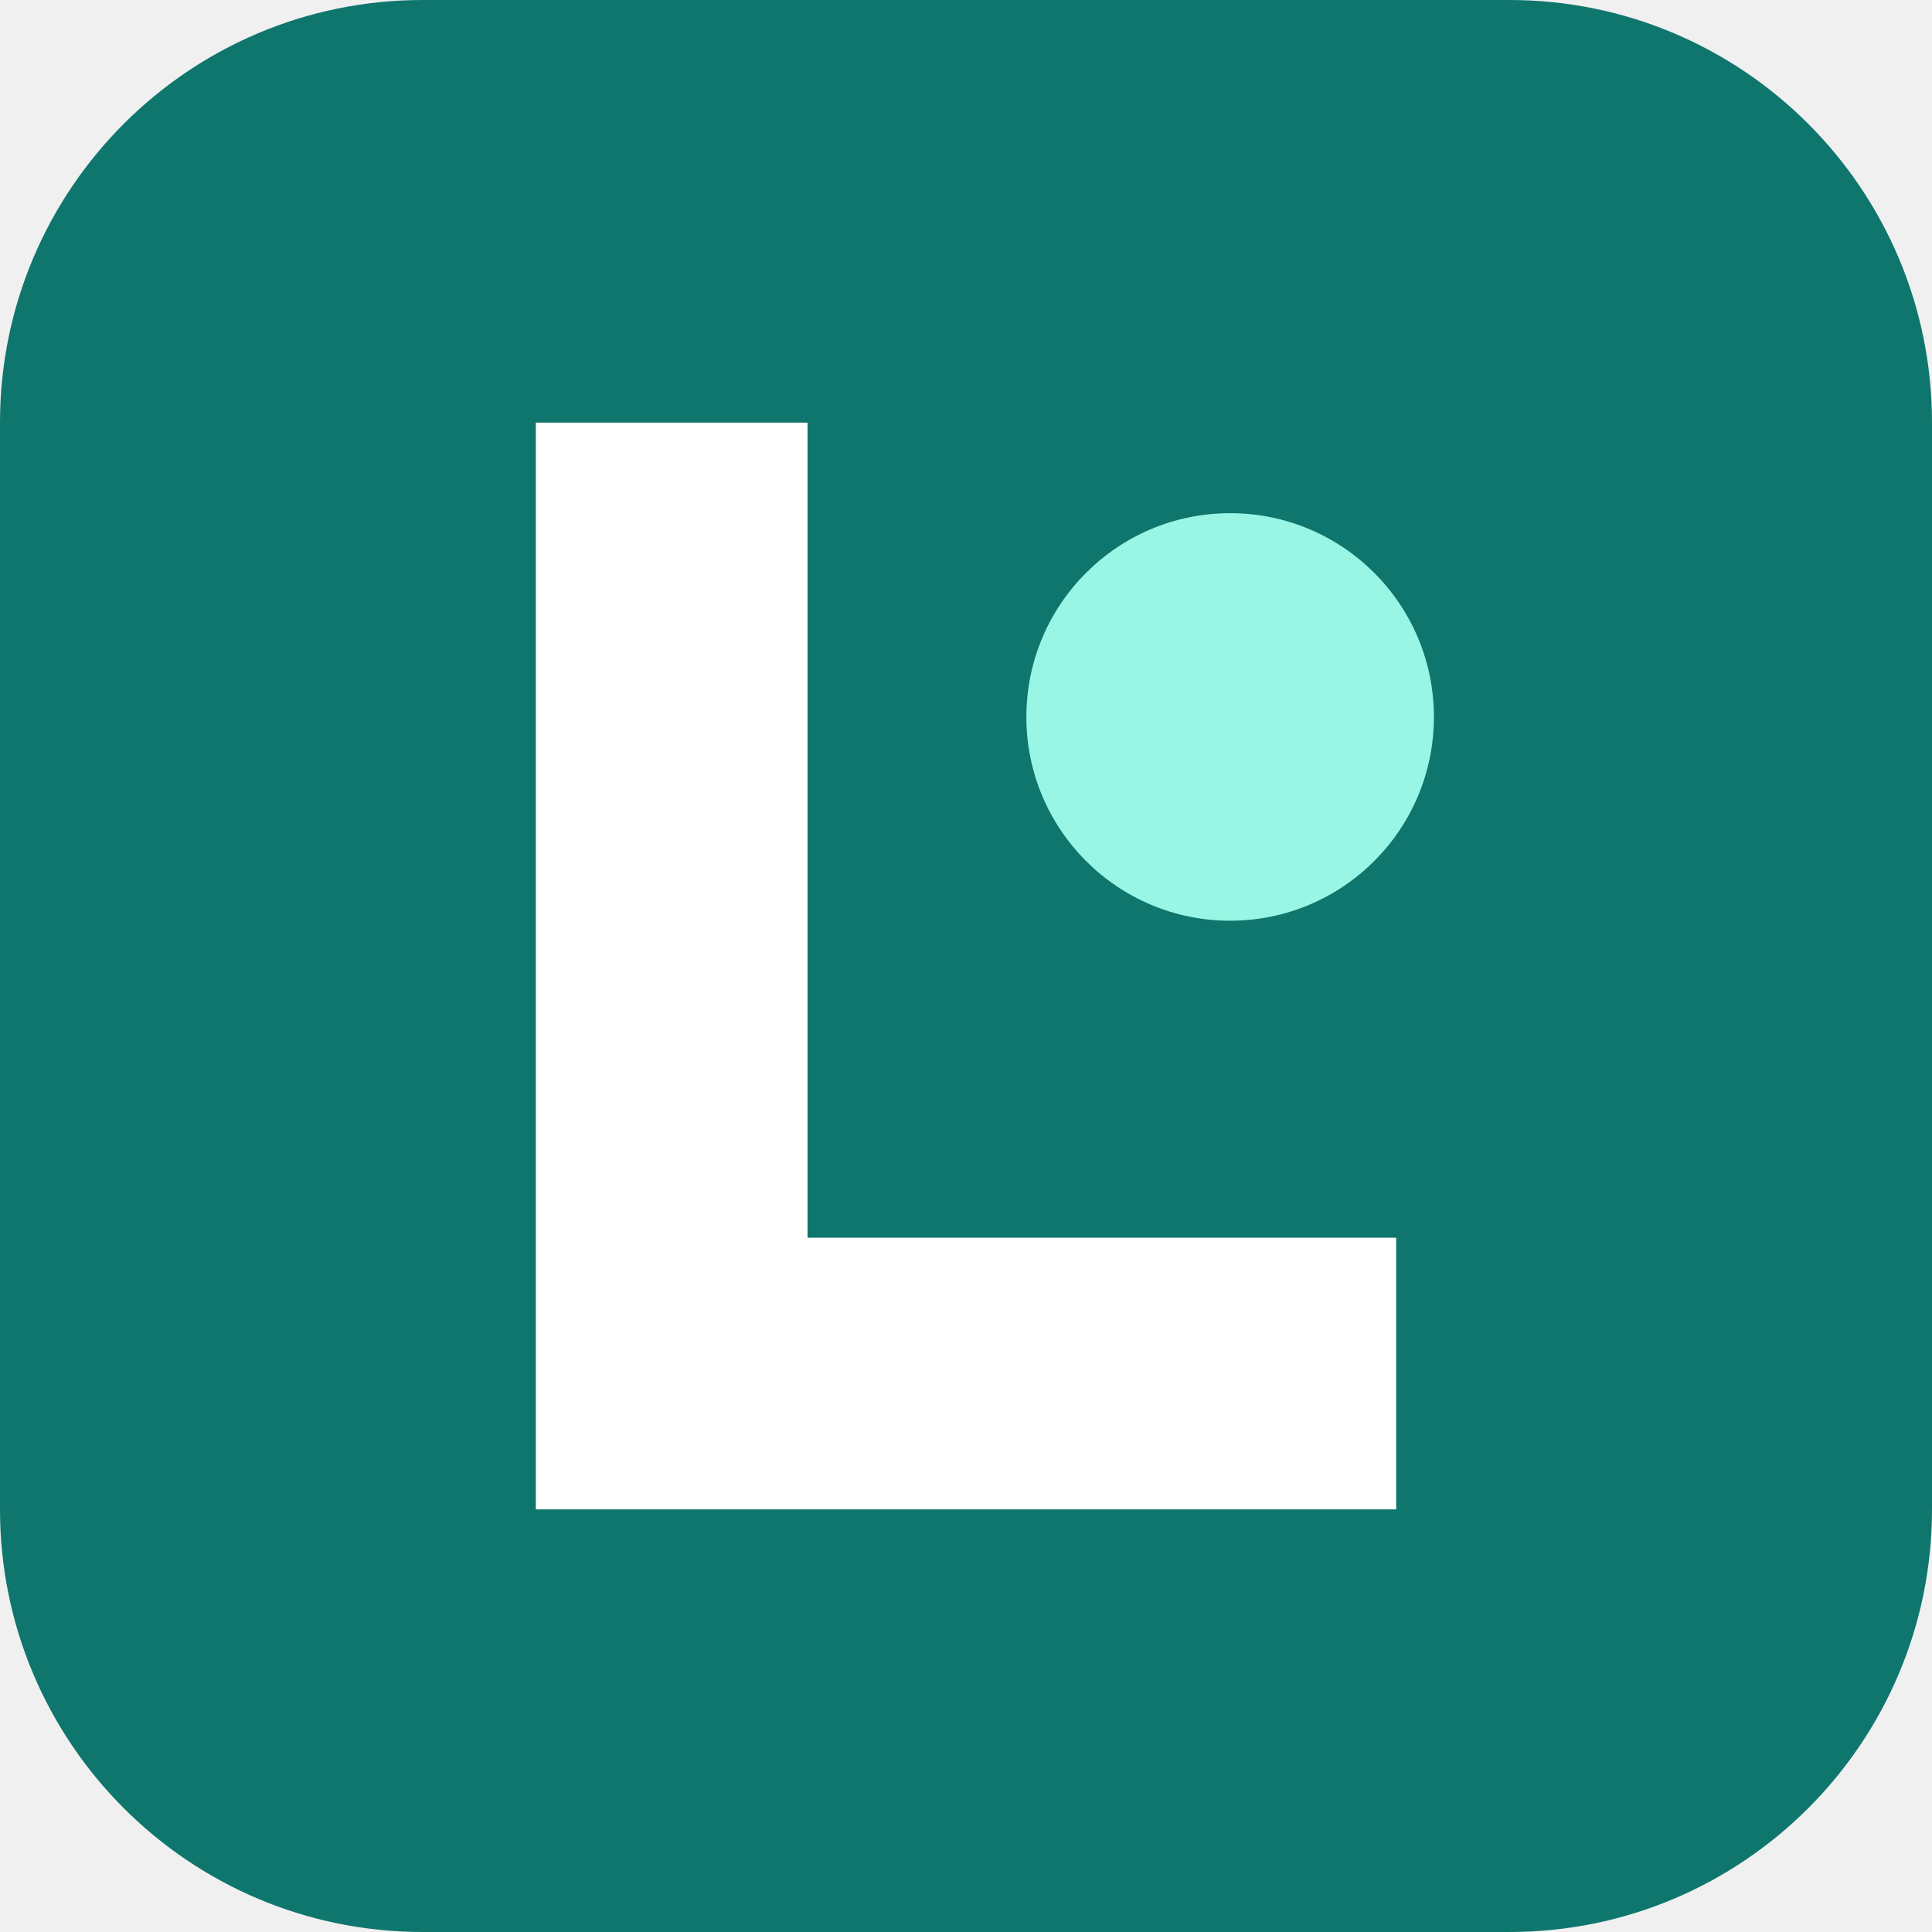
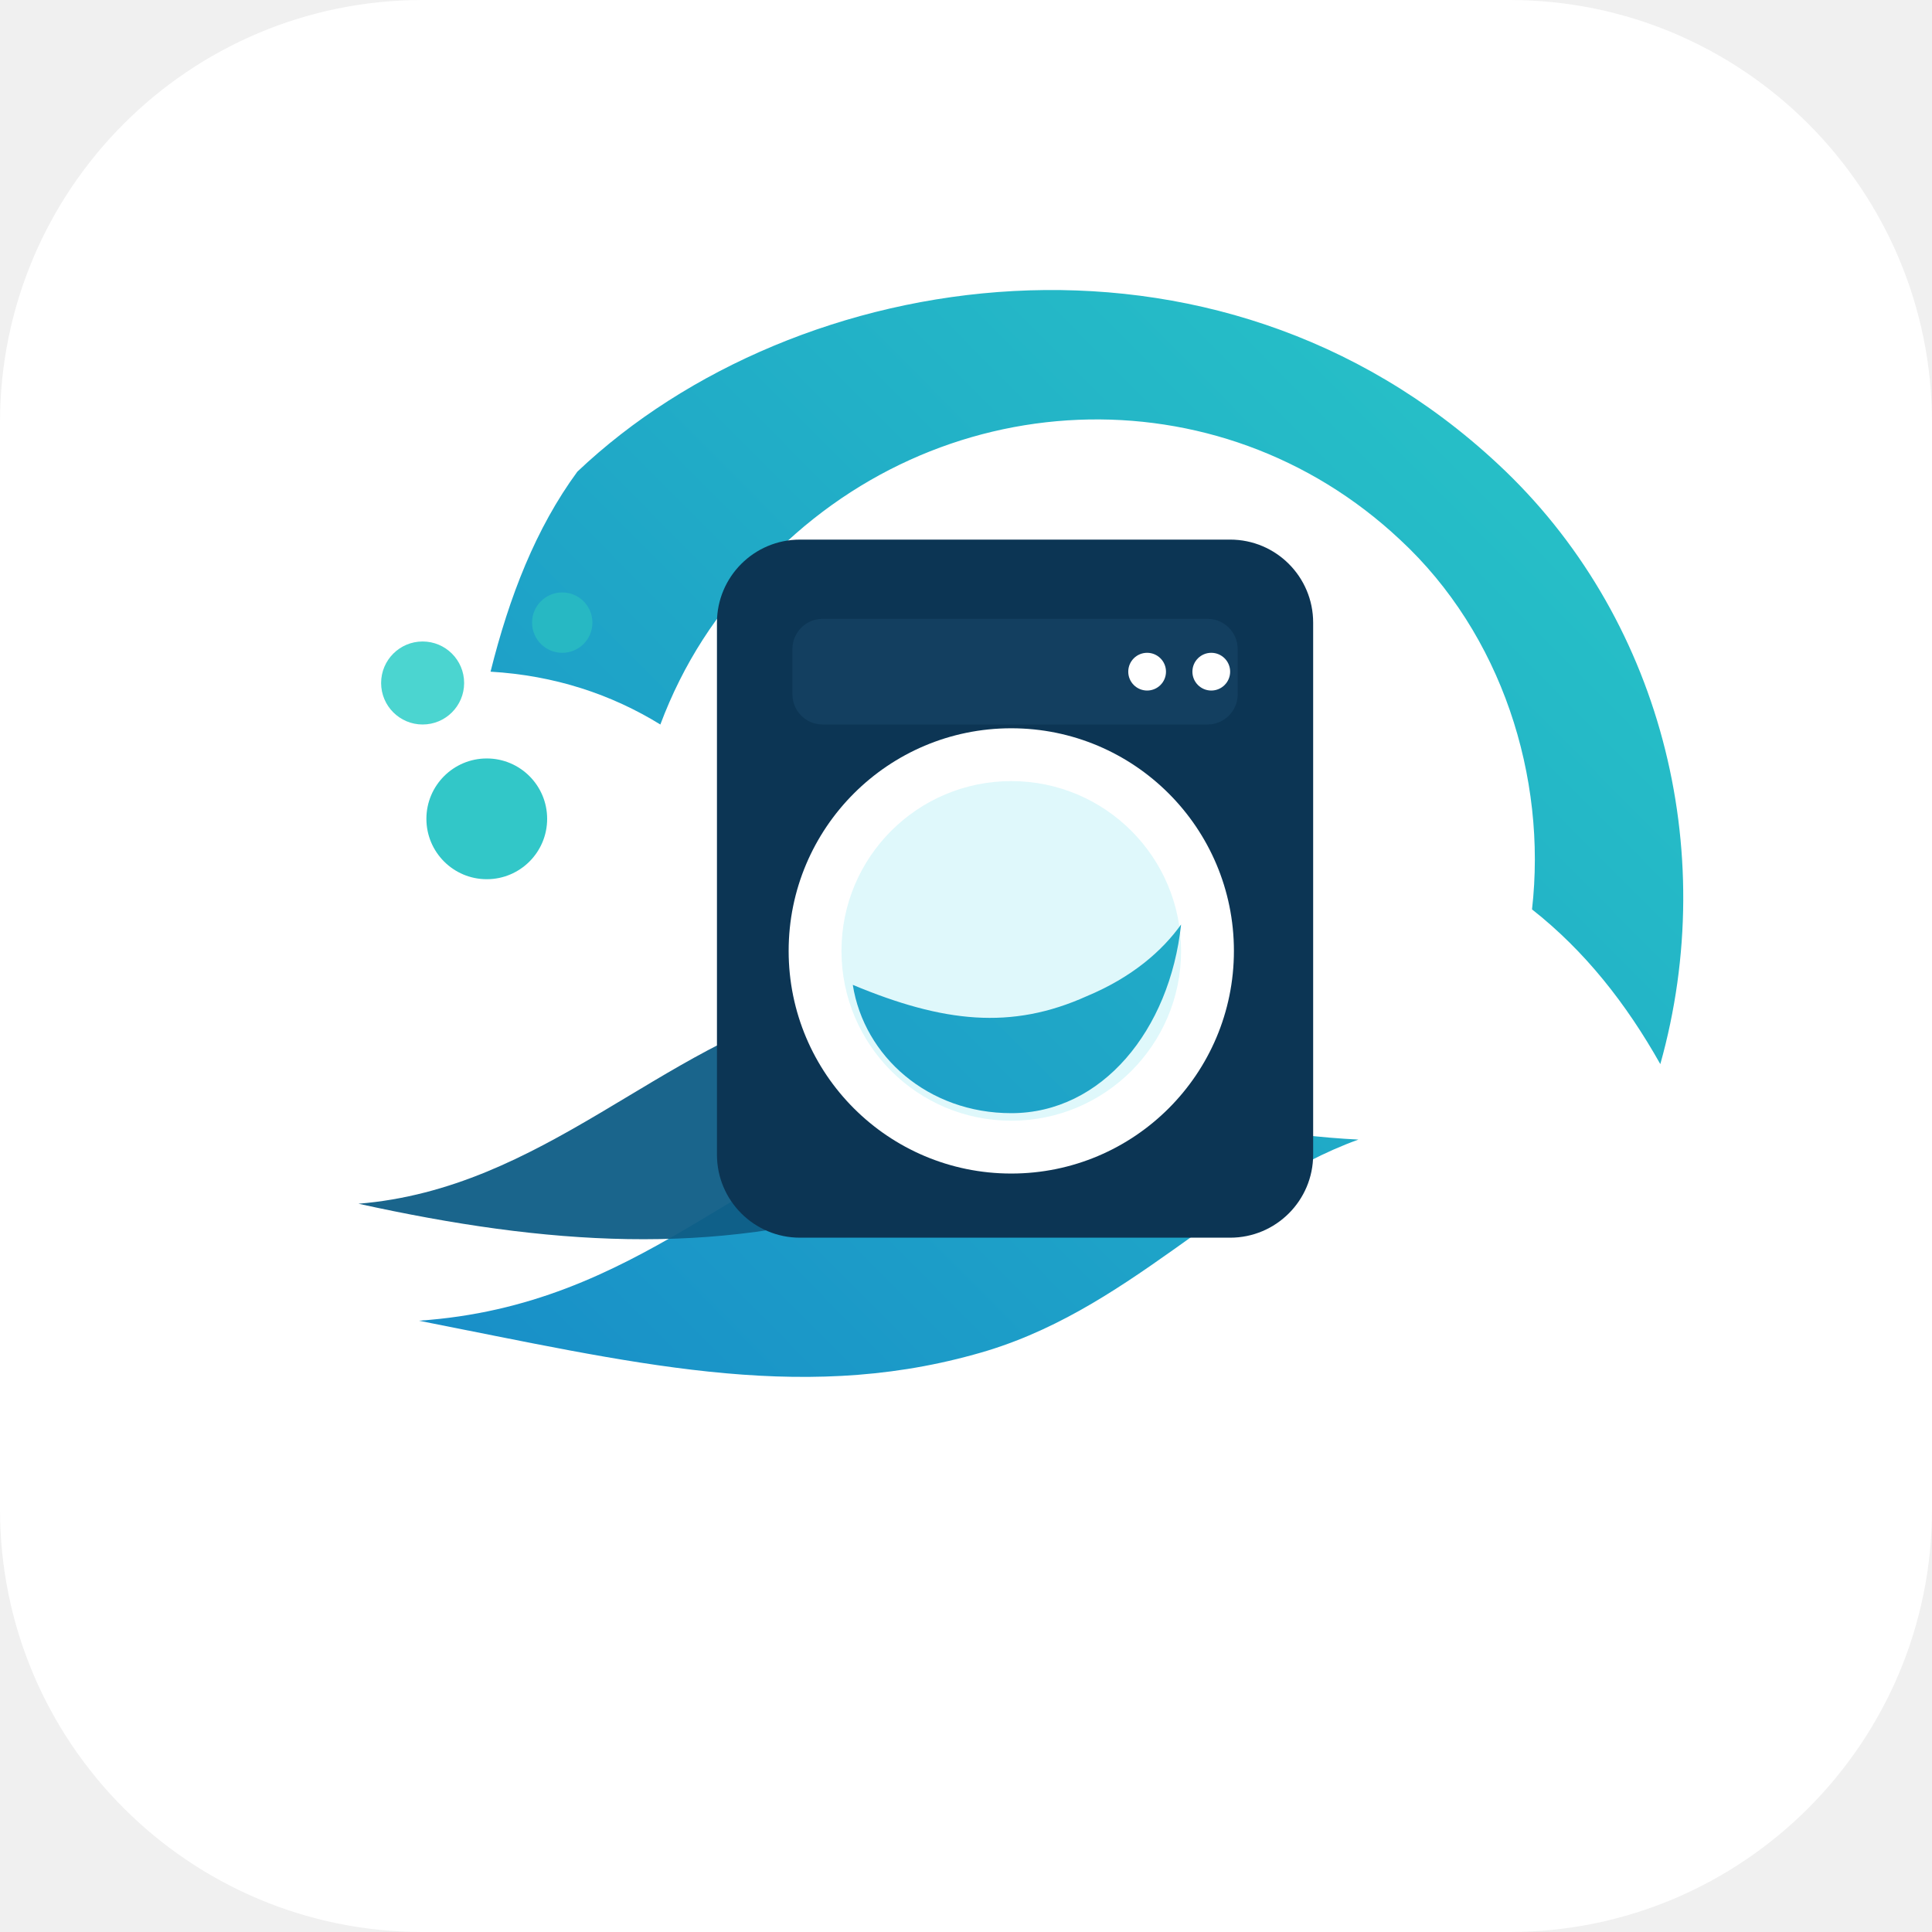
- <svg xmlns="http://www.w3.org/2000/svg" viewBox="0 0 512 512">
-   <rect width="512" height="512" rx="112" fill="#0f766e" />
-   <path d="M142 112h72v216h156v72H142z" fill="white" />
-   <circle cx="326" cy="190" r="54" fill="#99f6e4" />
+ <svg xmlns="http://www.w3.org/2000/svg" viewBox="0 0 512 512" role="img" aria-label="LabaFlow">
+   <defs>
+     <linearGradient id="g" x1="96" y1="420" x2="414" y2="104" gradientUnits="userSpaceOnUse">
+       <stop stop-color="#1687c8" />
+       <stop offset="1" stop-color="#27c2c7" />
+     </linearGradient>
+   </defs>
+   <rect width="512" height="512" rx="112" fill="#ffffff" />
+   <path d="M111 350c59-4 86-43 130-53 48-11 78 3 119 5-36 13-61 46-102 57-47 13-91 2-147-9Z" fill="url(#g)" />
+   <path d="M95 319c49-4 80-42 123-53 42-11 73-1 111 3-34 11-59 39-95 50-45 14-89 11-139 0Z" fill="#0f5d86" opacity=".95" />
+   <path d="M153 125c58-55 169-72 244-2 43 40 59 102 43 159-9-16-20-30-34-41 4-35-8-73-35-98-48-45-123-42-169 7-12 12-21 26-27 42-13-8-28-13-45-14 5-20 12-38 23-53Z" fill="url(#g)" />
+   <rect x="190" y="143" width="158" height="185" rx="22" fill="#0c3554" />
+   <rect x="210" y="164" width="118" height="28" rx="8" fill="#133f60" />
+   <circle cx="304" cy="178" r="5" fill="#fff" />
+   <circle cx="321" cy="178" r="5" fill="#fff" />
+   <circle cx="268" cy="252" r="59" fill="#fff" />
+   <circle cx="268" cy="252" r="45" fill="#dff8fb" />
+   <path d="M226 261c24 10 42 12 62 3 12-5 20-12 25-19-3 28-21 50-45 50-22 0-39-15-42-34Z" fill="url(#g)" />
+   <circle cx="129" cy="217" r="16" fill="#32c7c8" />
+   <circle cx="112" cy="181" r="11" fill="#4bd5d0" />
+   <circle cx="149" cy="165" r="8" fill="#27b8c3" />
</svg>
